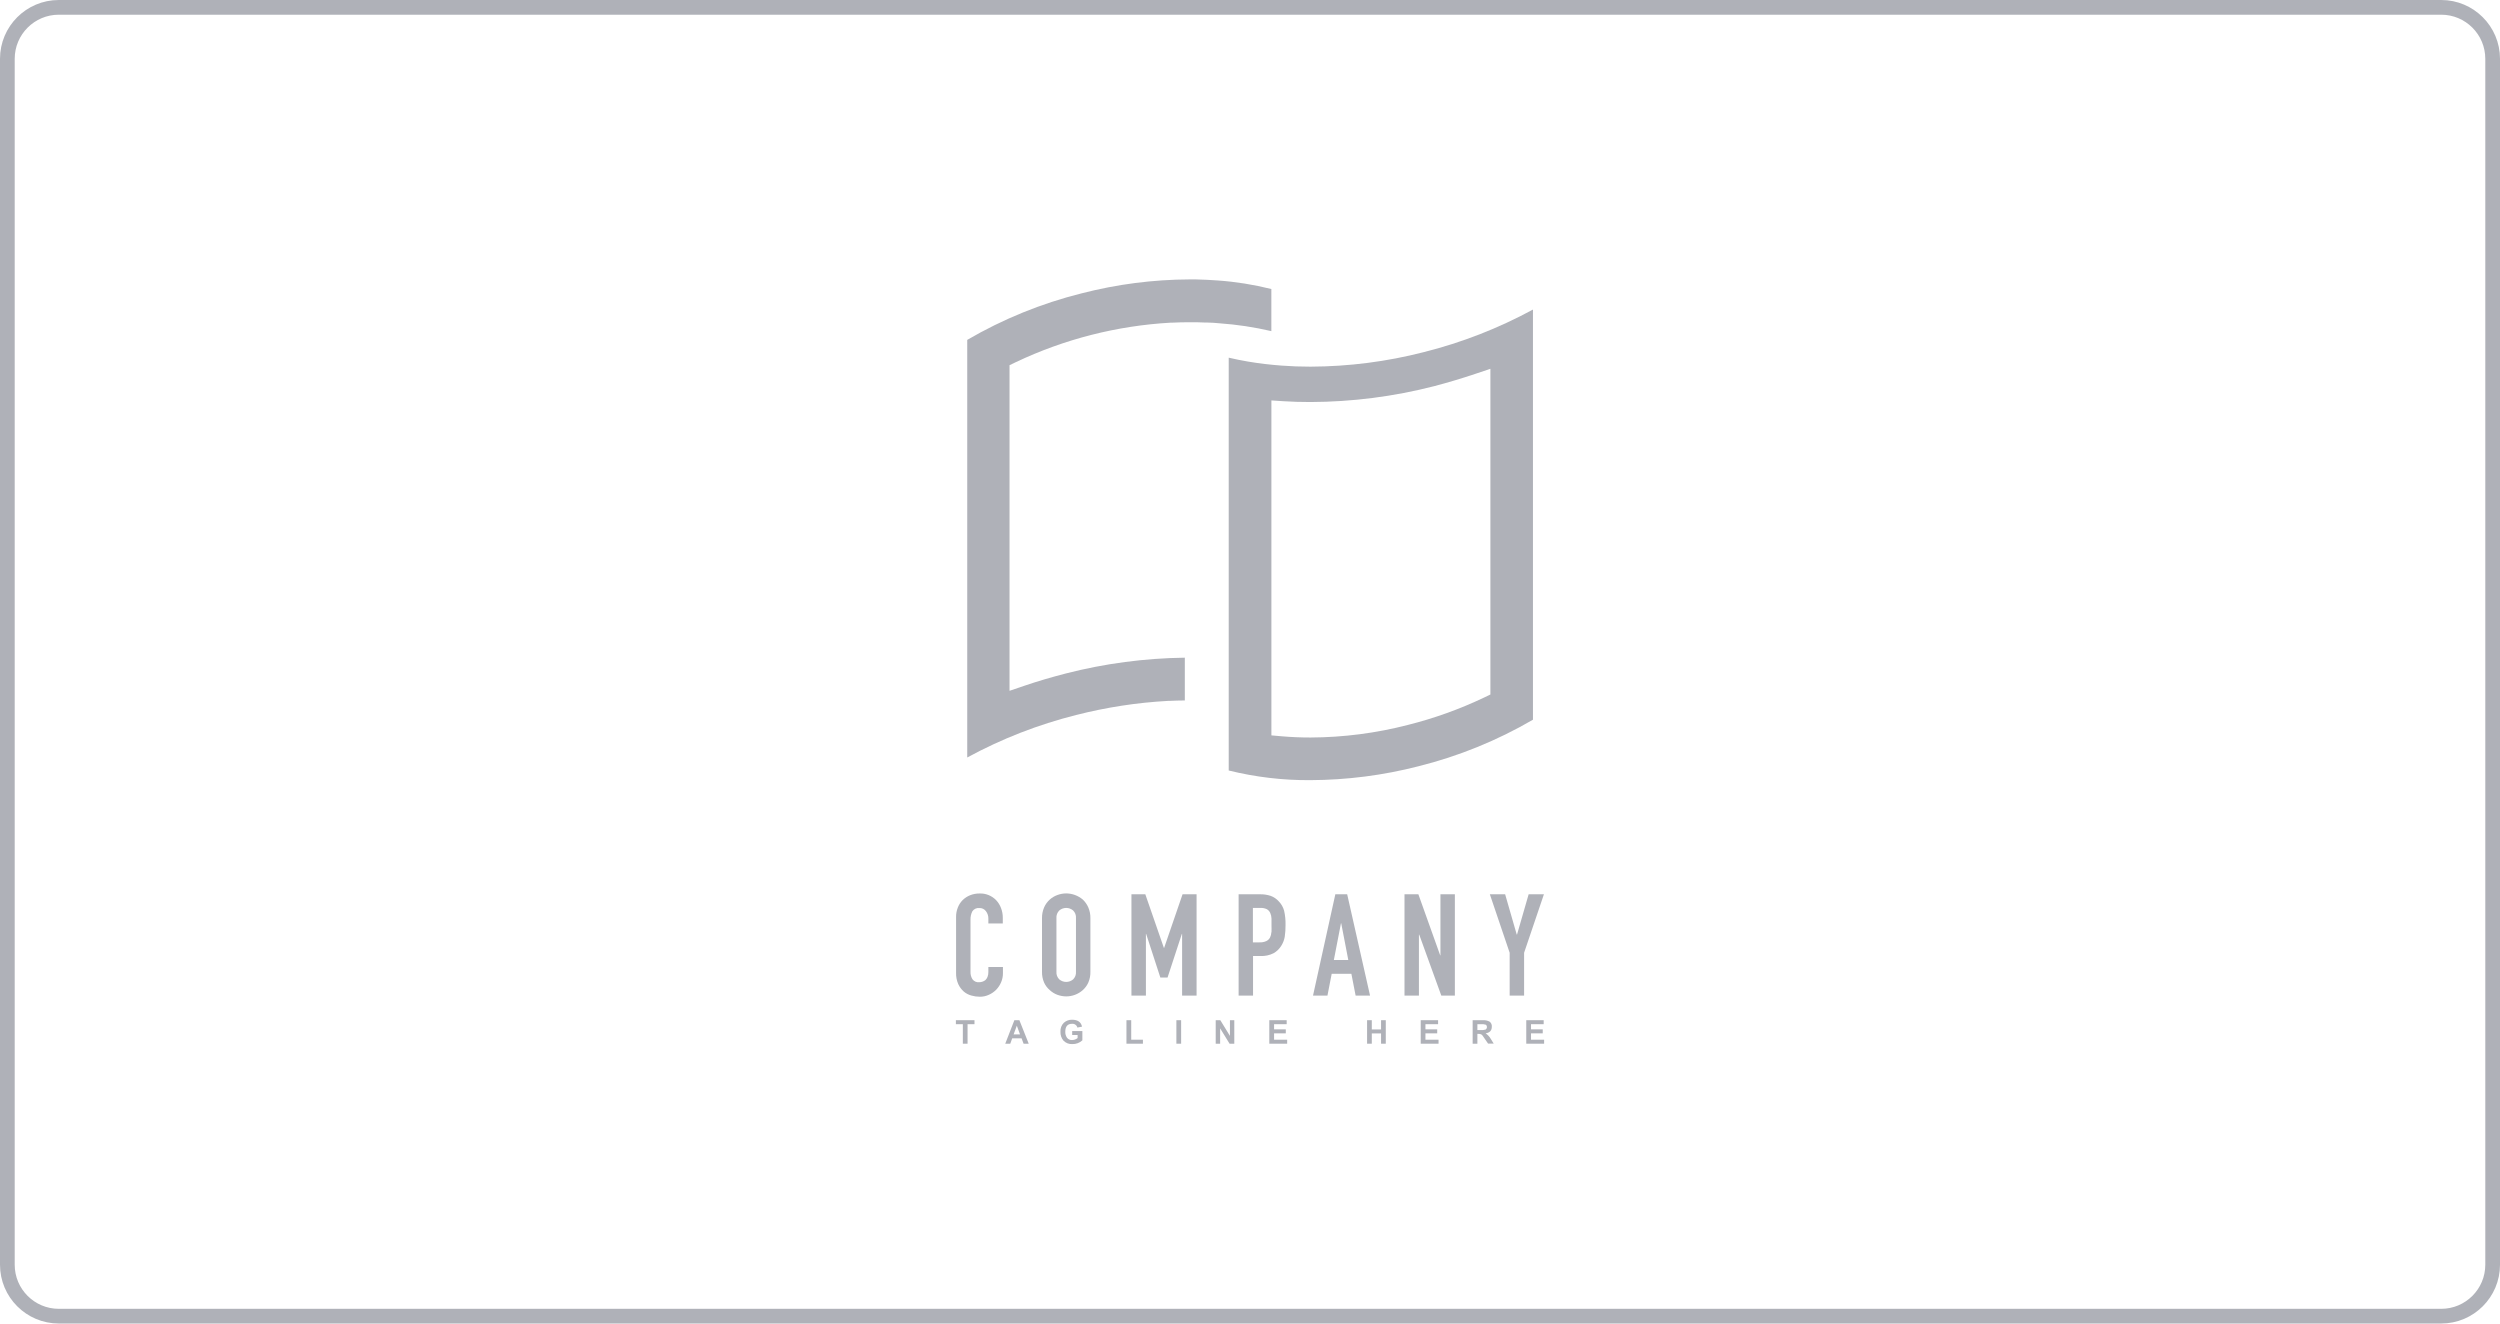
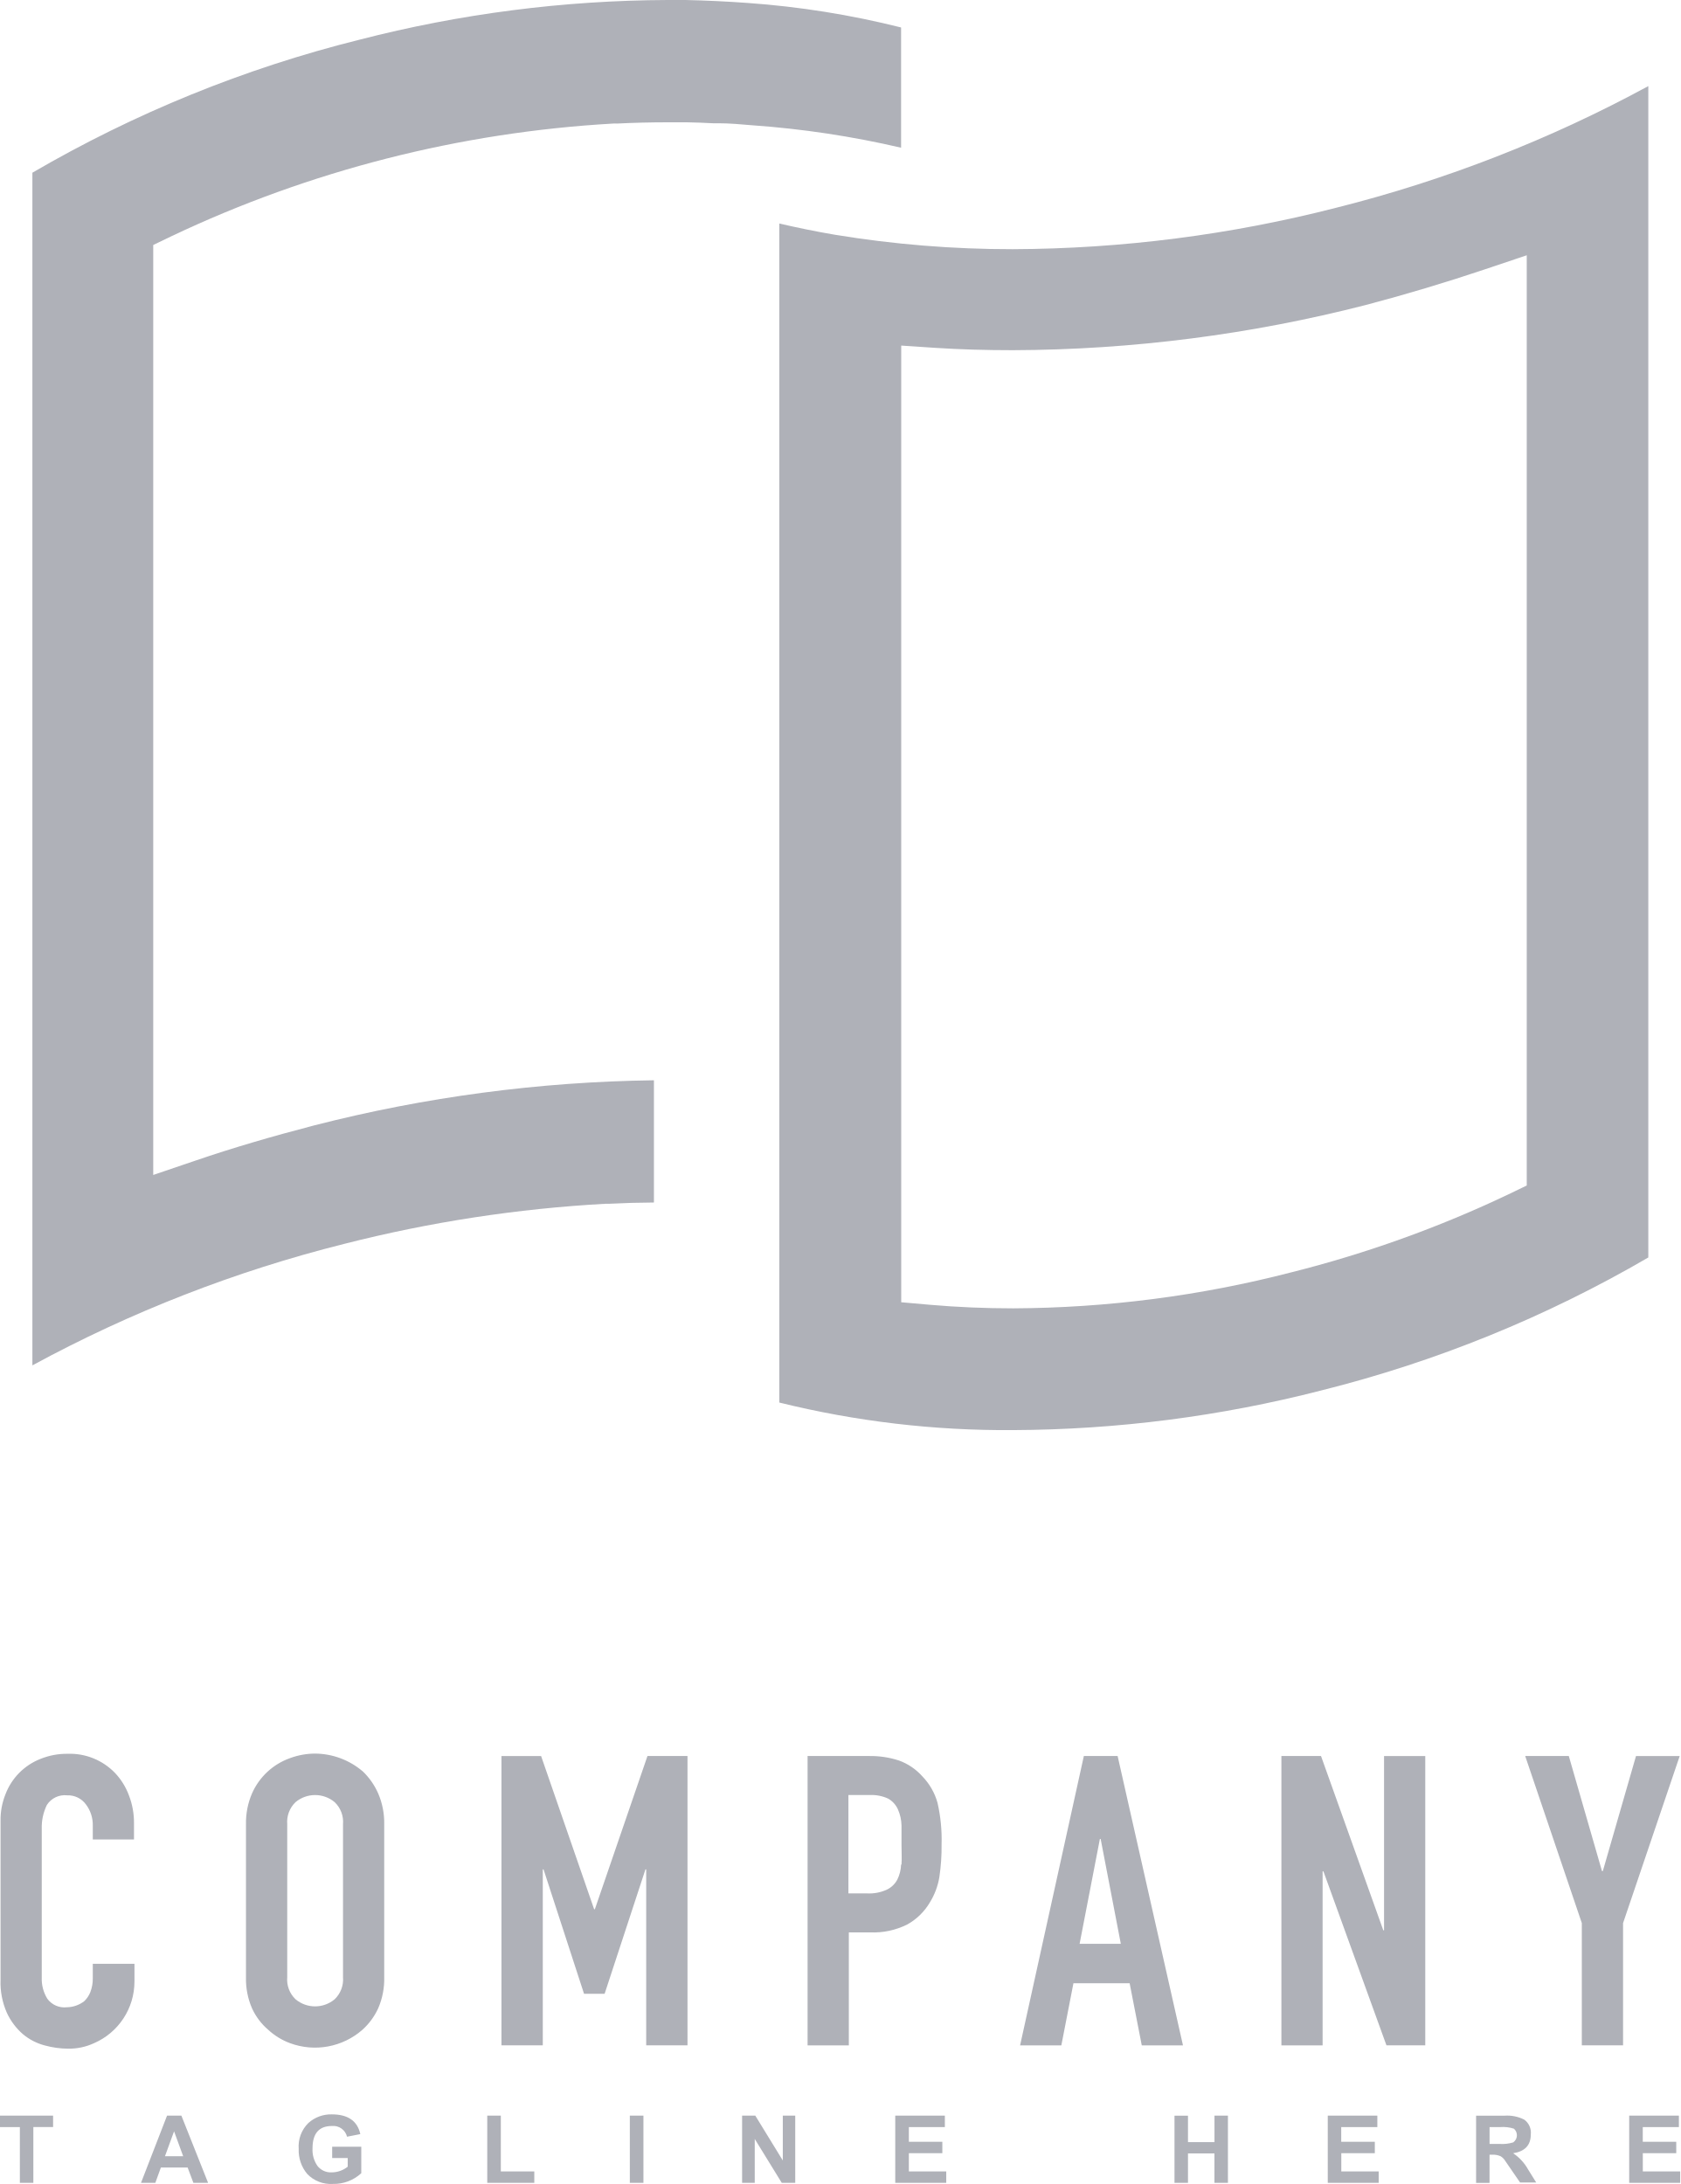
- <svg xmlns="http://www.w3.org/2000/svg" width="170" height="90" viewBox="0 0 170 90" fill="none">
-   <rect x="0.5" y="0.5" width="169" height="89" rx="3.5" stroke="#AFB1B8" />
-   <path d="M81.977 21.934H82.114C82.367 21.934 82.64 21.96 82.91 21.983C84.103 22.067 85.287 22.245 86.452 22.517V19.654C85.253 19.353 84.03 19.158 82.796 19.071C82.329 19.036 81.83 19.013 81.319 19H80.892C78.417 19.009 75.953 19.327 73.555 19.946C70.825 20.627 68.205 21.693 65.772 23.112V51.509C68.114 50.236 70.607 49.264 73.191 48.617C75.231 48.097 77.317 47.776 79.419 47.661H79.503C79.855 47.643 80.206 47.633 80.568 47.631V44.722C77.837 44.757 75.119 45.118 72.473 45.797C71.494 46.051 70.548 46.326 69.66 46.631L68.648 46.975V24.833L69.08 24.625C72.382 23.059 75.952 22.149 79.596 21.942C79.627 21.94 79.657 21.94 79.688 21.942C80.09 21.922 80.495 21.912 80.892 21.912H81.327H81.347C81.557 21.917 81.767 21.922 81.977 21.934Z" fill="#AFB1B8" />
-   <path d="M89.111 24.933C88.445 24.933 87.788 24.91 87.153 24.861C86.394 24.805 85.615 24.714 84.876 24.589C84.426 24.513 83.983 24.422 83.553 24.322V52.394C85.374 52.844 87.243 53.065 89.118 53.05C91.593 53.039 94.057 52.723 96.455 52.106C99.185 51.424 101.807 50.358 104.241 48.94V21.05C101.899 22.322 99.407 23.294 96.824 23.943C94.303 24.591 91.713 24.923 89.111 24.933ZM100.335 25.418L101.347 25.078V47.226L100.914 47.435C99.255 48.224 97.522 48.847 95.741 49.294C93.578 49.853 91.354 50.141 89.121 50.151C88.453 50.151 87.79 50.123 87.148 50.067L86.455 50.006V47.318V27.229L87.262 27.282C87.849 27.32 88.456 27.338 89.116 27.338C91.951 27.328 94.775 26.966 97.522 26.26C98.466 26.011 99.404 25.731 100.335 25.418Z" fill="#AFB1B8" />
-   <path d="M67.737 61.212C67.592 61.061 67.416 60.943 67.222 60.864C67.029 60.786 66.82 60.749 66.612 60.757C66.389 60.754 66.168 60.796 65.961 60.879C65.772 60.955 65.6 61.068 65.455 61.212C65.313 61.357 65.201 61.53 65.129 61.721C65.05 61.92 65.01 62.134 65.013 62.349V66.143C65.004 66.41 65.055 66.676 65.162 66.921C65.252 67.115 65.381 67.289 65.541 67.43C65.693 67.557 65.871 67.649 66.063 67.699C66.247 67.751 66.438 67.778 66.629 67.778C66.841 67.78 67.05 67.735 67.241 67.646C67.431 67.563 67.603 67.444 67.747 67.295C67.888 67.147 68.001 66.975 68.079 66.786C68.16 66.595 68.201 66.389 68.2 66.181V65.756H67.209V66.095C67.212 66.21 67.192 66.325 67.15 66.433C67.118 66.514 67.069 66.587 67.006 66.647C66.945 66.696 66.874 66.733 66.799 66.756C66.732 66.778 66.662 66.79 66.591 66.791C66.503 66.802 66.413 66.788 66.331 66.753C66.25 66.717 66.179 66.66 66.126 66.588C66.032 66.436 65.987 66.258 65.994 66.079V62.542C65.988 62.346 66.03 62.151 66.116 61.975C66.167 61.895 66.24 61.831 66.326 61.791C66.412 61.75 66.507 61.735 66.601 61.746C66.687 61.743 66.772 61.761 66.849 61.798C66.926 61.836 66.993 61.891 67.044 61.96C67.155 62.106 67.213 62.285 67.209 62.468V62.797H68.19V62.41C68.192 62.183 68.151 61.958 68.069 61.746C67.995 61.547 67.883 61.366 67.737 61.212Z" fill="#AFB1B8" />
-   <path d="M73.629 61.169C73.313 60.902 72.914 60.755 72.501 60.752C72.299 60.753 72.098 60.789 71.909 60.859C71.716 60.928 71.538 61.033 71.385 61.169C71.221 61.317 71.09 61.498 71.001 61.701C70.901 61.932 70.852 62.183 70.856 62.436V66.075C70.85 66.331 70.899 66.585 71.001 66.82C71.09 67.015 71.222 67.189 71.385 67.328C71.537 67.469 71.715 67.578 71.909 67.649C72.098 67.718 72.299 67.754 72.501 67.755C72.703 67.755 72.903 67.719 73.093 67.649C73.29 67.577 73.472 67.468 73.629 67.328C73.787 67.186 73.915 67.013 74.003 66.82C74.105 66.585 74.154 66.331 74.147 66.075V62.436C74.152 62.183 74.103 61.932 74.003 61.701C73.915 61.5 73.788 61.319 73.629 61.169ZM73.166 66.075C73.174 66.171 73.161 66.269 73.127 66.36C73.093 66.451 73.039 66.534 72.969 66.601C72.838 66.711 72.672 66.771 72.502 66.771C72.331 66.771 72.166 66.711 72.035 66.601C71.965 66.534 71.911 66.451 71.877 66.36C71.843 66.269 71.829 66.171 71.838 66.075V62.436C71.829 62.339 71.843 62.241 71.877 62.15C71.911 62.059 71.965 61.977 72.035 61.909C72.166 61.799 72.331 61.739 72.502 61.739C72.672 61.739 72.838 61.799 72.969 61.909C73.039 61.977 73.093 62.059 73.127 62.15C73.161 62.241 73.174 62.339 73.166 62.436V66.075Z" fill="#AFB1B8" />
-   <path d="M81.367 67.699V60.81H80.414L79.161 64.457H79.144L77.881 60.81H76.938V67.699H77.922V63.509H77.939L78.903 66.471H79.394L80.365 63.509H80.383V67.699H81.367Z" fill="#AFB1B8" />
-   <path d="M86.958 61.294C86.806 61.124 86.615 60.994 86.401 60.917C86.171 60.843 85.93 60.806 85.688 60.811H84.226V67.699H85.207V65.009H85.713C86.02 65.023 86.324 64.958 86.599 64.821C86.822 64.697 87.008 64.515 87.138 64.294C87.251 64.111 87.328 63.907 87.363 63.694C87.401 63.435 87.419 63.173 87.416 62.911C87.425 62.58 87.393 62.25 87.32 61.927C87.254 61.689 87.13 61.471 86.958 61.294ZM86.452 63.394C86.448 63.519 86.417 63.641 86.361 63.753C86.305 63.859 86.216 63.944 86.108 63.994C85.963 64.059 85.804 64.089 85.645 64.081H85.197V61.739H85.703C85.856 61.731 86.007 61.761 86.146 61.825C86.247 61.883 86.328 61.972 86.376 62.08C86.43 62.201 86.459 62.331 86.462 62.464C86.462 62.608 86.462 62.761 86.462 62.921C86.462 63.081 86.472 63.247 86.462 63.394H86.452Z" fill="#AFB1B8" />
-   <path d="M91.608 60.81H90.803L89.285 67.699H90.267L90.555 66.219H91.894L92.182 67.699H93.163L91.608 60.81ZM90.702 65.281L91.185 62.784H91.203L91.684 65.281H90.702Z" fill="#AFB1B8" />
-   <path d="M97.95 64.961H97.932L96.449 60.81H95.506V67.699H96.487V63.557H96.508L98.008 67.699H98.931V60.81H97.95V64.961Z" fill="#AFB1B8" />
-   <path d="M103.948 60.81L103.158 63.549H103.138L102.349 60.81H101.309L102.657 64.788V67.699H103.639V64.788L104.987 60.81H103.948Z" fill="#AFB1B8" />
-   <path d="M65 69.645H65.473V70.972H65.794V69.645H66.265V69.373H65V69.645Z" fill="#AFB1B8" />
-   <path d="M68.977 69.373L68.357 70.972H68.698L68.83 70.608H69.468L69.604 70.972H69.953L69.318 69.373H68.977ZM68.926 70.339L69.144 69.746L69.361 70.339H68.926Z" fill="#AFB1B8" />
-   <path d="M72.908 70.382H73.277V70.588C73.169 70.675 73.036 70.722 72.898 70.723C72.833 70.727 72.769 70.715 72.71 70.688C72.651 70.661 72.599 70.621 72.559 70.57C72.474 70.448 72.432 70.302 72.44 70.153C72.44 69.797 72.594 69.619 72.9 69.619C72.981 69.611 73.062 69.632 73.128 69.679C73.194 69.726 73.242 69.795 73.262 69.874L73.578 69.812C73.51 69.5 73.285 69.342 72.9 69.342C72.695 69.337 72.495 69.41 72.341 69.548C72.261 69.628 72.198 69.724 72.159 69.83C72.119 69.936 72.103 70.05 72.111 70.163C72.102 70.382 72.175 70.597 72.316 70.764C72.394 70.844 72.489 70.907 72.594 70.948C72.699 70.988 72.811 71.005 72.923 70.998C73.173 71.004 73.416 70.913 73.601 70.743V70.113H72.908V70.382Z" fill="#AFB1B8" />
-   <path d="M76.923 69.373H76.599V70.972H77.719V70.7H76.923V69.373Z" fill="#AFB1B8" />
-   <path d="M80.317 69.373H79.994V70.972H80.317V69.373Z" fill="#AFB1B8" />
-   <path d="M83.636 70.441L82.981 69.373H82.668V70.972H82.969V69.927L83.611 70.972H83.932V69.373H83.636V70.441Z" fill="#AFB1B8" />
-   <path d="M86.637 70.268H87.434V69.996H86.637V69.645H87.494V69.373H86.313V70.972H87.527V70.7H86.637V70.268Z" fill="#AFB1B8" />
-   <path d="M93.912 70.003H93.282V69.373H92.961V70.972H93.282V70.273H93.912V70.972H94.233V69.373H93.912V70.003Z" fill="#AFB1B8" />
-   <path d="M96.93 70.268H97.73V69.996H96.93V69.645H97.79V69.373H96.609V70.972H97.821V70.7H96.93V70.268Z" fill="#AFB1B8" />
-   <path d="M101.023 70.268C101.302 70.224 101.443 70.077 101.443 69.823C101.451 69.755 101.441 69.686 101.413 69.623C101.386 69.56 101.342 69.506 101.286 69.467C101.141 69.394 100.98 69.361 100.818 69.373H100.14V70.972H100.462V70.303H100.525C100.593 70.299 100.662 70.311 100.725 70.339C100.772 70.368 100.811 70.408 100.839 70.456L101.188 70.964H101.572L101.377 70.652C101.291 70.497 101.17 70.366 101.023 70.268ZM100.699 70.046H100.462V69.645H100.715C100.825 69.636 100.936 69.649 101.041 69.683C101.064 69.703 101.083 69.729 101.095 69.758C101.107 69.787 101.113 69.818 101.111 69.849C101.11 69.88 101.101 69.911 101.087 69.939C101.072 69.966 101.051 69.99 101.026 70.008C100.92 70.041 100.81 70.053 100.699 70.046Z" fill="#AFB1B8" />
-   <path d="M104.109 70.268H104.906V69.996H104.109V69.645H104.97V69.373H103.786V70.972H105V70.7H104.109V70.268Z" fill="#AFB1B8" />
+ <svg xmlns="http://www.w3.org/2000/svg" width="40" height="52" fill="none">
+   <path d="M16.977 2.935h.136c.253 0 .527.025.797.048 1.193.084 2.377.263 3.542.534V.654A21.09 21.09 0 0017.797.07 29.24 29.24 0 0016.319 0h-.427c-2.475.01-4.94.327-7.337.946-2.73.68-5.35 1.747-7.784 3.166v28.397a31.634 31.634 0 017.42-2.892 32.36 32.36 0 016.228-.956h.084c.351-.018.703-.028 1.065-.03v-2.91a34.328 34.328 0 00-8.095 1.076c-.98.255-1.925.53-2.813.834l-1.012.344V5.833l.432-.208a28.275 28.275 0 0110.516-2.683.627.627 0 01.091 0c.403-.02.808-.03 1.205-.03h.455c.21.005.42.01.63.023z" fill="#AFB1B8" />
+   <path d="M24.111 5.933a25.915 25.915 0 01-4.235-.344c-.45-.076-.893-.168-1.323-.267v28.072c1.82.45 3.69.67 5.566.656a29.943 29.943 0 007.336-.944 29.814 29.814 0 007.786-3.166V2.05a31.774 31.774 0 01-7.417 2.893c-2.52.648-5.111.98-7.713.99zm11.224.485l1.012-.34v22.148l-.432.209a27.761 27.761 0 01-5.174 1.859c-2.163.56-4.386.847-6.62.857-.668 0-1.33-.028-1.973-.084l-.693-.061V8.228l.807.054c.587.038 1.194.056 1.854.056a34.263 34.263 0 008.406-1.078 44.55 44.55 0 002.813-.842zM2.737 42.212a1.492 1.492 0 00-1.125-.455 1.673 1.673 0 00-.65.122 1.463 1.463 0 00-.832.842c-.08.2-.12.413-.117.628v3.794c-.01.267.042.533.149.778.09.195.219.368.38.509.151.127.33.22.52.27.185.051.376.078.567.078.212.002.42-.043.612-.132a1.599 1.599 0 00.96-1.465v-.424h-.992v.338a.881.881 0 01-.059.338.608.608 0 01-.144.214.697.697 0 01-.415.145.503.503 0 01-.465-.204.899.899 0 01-.132-.508v-3.538c-.006-.196.036-.39.122-.567a.507.507 0 01.485-.229.527.527 0 01.443.214.806.806 0 01.165.509v.328h.981v-.387a1.788 1.788 0 00-.121-.664 1.562 1.562 0 00-.332-.534zM8.629 42.17a1.766 1.766 0 00-1.129-.418c-.202.001-.402.037-.592.107A1.558 1.558 0 006 42.7c-.1.231-.149.482-.144.735v3.638c-.007.256.042.51.144.745.09.196.221.37.385.51.151.14.33.249.523.32a1.712 1.712 0 001.72-.32c.159-.143.286-.316.375-.51.102-.234.151-.489.144-.745v-3.639a1.77 1.77 0 00-.144-.734 1.641 1.641 0 00-.374-.532zm-.463 4.904a.654.654 0 01-.198.527.726.726 0 01-.933 0 .65.65 0 01-.197-.527v-3.639a.654.654 0 01.197-.526.726.726 0 01.933 0 .65.65 0 01.198.526v3.64zM16.367 48.7v-6.89h-.953l-1.252 3.647h-.018l-1.262-3.646h-.944v6.888h.984v-4.19h.018l.964 2.962h.49l.972-2.962h.018v4.19h.983zM21.958 42.294c-.151-.17-.343-.3-.556-.377a2.184 2.184 0 00-.714-.107h-1.462v6.89h.982v-2.691h.506c.306.014.61-.051.885-.188a1.43 1.43 0 00.539-.527c.113-.183.19-.387.225-.6a4.9 4.9 0 00.053-.783c.01-.33-.023-.662-.096-.984a1.465 1.465 0 00-.362-.633zm-.506 2.1a.868.868 0 01-.09.359.552.552 0 01-.254.241 1.006 1.006 0 01-.463.087h-.447v-2.342h.505a.942.942 0 01.443.086.556.556 0 01.23.254c.054.121.083.252.086.384v.458c0 .16.01.326 0 .473h-.01zM26.607 41.81h-.804l-1.518 6.89h.982l.288-1.48h1.338l.289 1.48h.981l-1.556-6.89zm-.905 4.471l.483-2.497h.018l.48 2.497h-.981zM32.95 45.96h-.018l-1.483-4.15h-.943v6.89h.981v-4.143h.02l1.5 4.142h.924v-6.888h-.981v4.15zM38.948 41.81l-.79 2.74h-.02l-.79-2.74H36.31l1.348 3.978v2.911h.982v-2.911l1.348-3.977h-1.04zM0 50.645h.473v1.327h.321v-1.328h.47v-.272H0v.273zM3.977 50.372l-.62 1.6h.341l.132-.364h.637l.137.364h.35l-.636-1.6h-.341zm-.05.967l.217-.593.217.593h-.435zM7.908 51.382h.37v.206a.613.613 0 01-.38.135.404.404 0 01-.34-.153.669.669 0 01-.118-.417c0-.356.154-.534.46-.534a.337.337 0 01.362.255l.316-.062c-.068-.312-.293-.47-.678-.47a.804.804 0 00-.559.206.78.78 0 00-.23.615.873.873 0 00.205.6.776.776 0 00.607.235.96.96 0 00.678-.255v-.63h-.693v.27zM11.922 50.372H11.6v1.6h1.12V51.7h-.797v-1.328zM15.318 50.372h-.324v1.6h.324v-1.6zM18.636 51.44l-.655-1.068h-.314v1.6h.301v-1.045l.643 1.045h.321v-1.6h-.296v1.069zM21.637 51.267h.797v-.272h-.797v-.35h.857v-.273h-1.181v1.6h1.214V51.7h-.89v-.433zM28.912 51.003h-.63v-.63h-.321v1.599h.321v-.7h.63v.7h.321v-1.6h-.32v.631zM31.93 51.267h.8v-.272h-.8v-.35h.86v-.273H31.61v1.6h1.212V51.7h-.89v-.433zM36.023 51.268c.279-.044.42-.191.42-.445a.383.383 0 00-.156-.356.903.903 0 00-.468-.094h-.678v1.6h.32v-.67h.064a.43.43 0 01.2.036c.047.029.086.069.114.117l.349.508h.384l-.194-.312a1.113 1.113 0 00-.355-.384zm-.323-.222h-.238v-.401h.253a.837.837 0 01.326.038.208.208 0 01.046.256.209.209 0 01-.061.07.91.91 0 01-.326.037zM39.11 51.267h.796v-.272h-.797v-.35h.86v-.273h-1.183v1.6H40V51.7h-.89v-.433z" fill="#AFB1B8" />
</svg>
